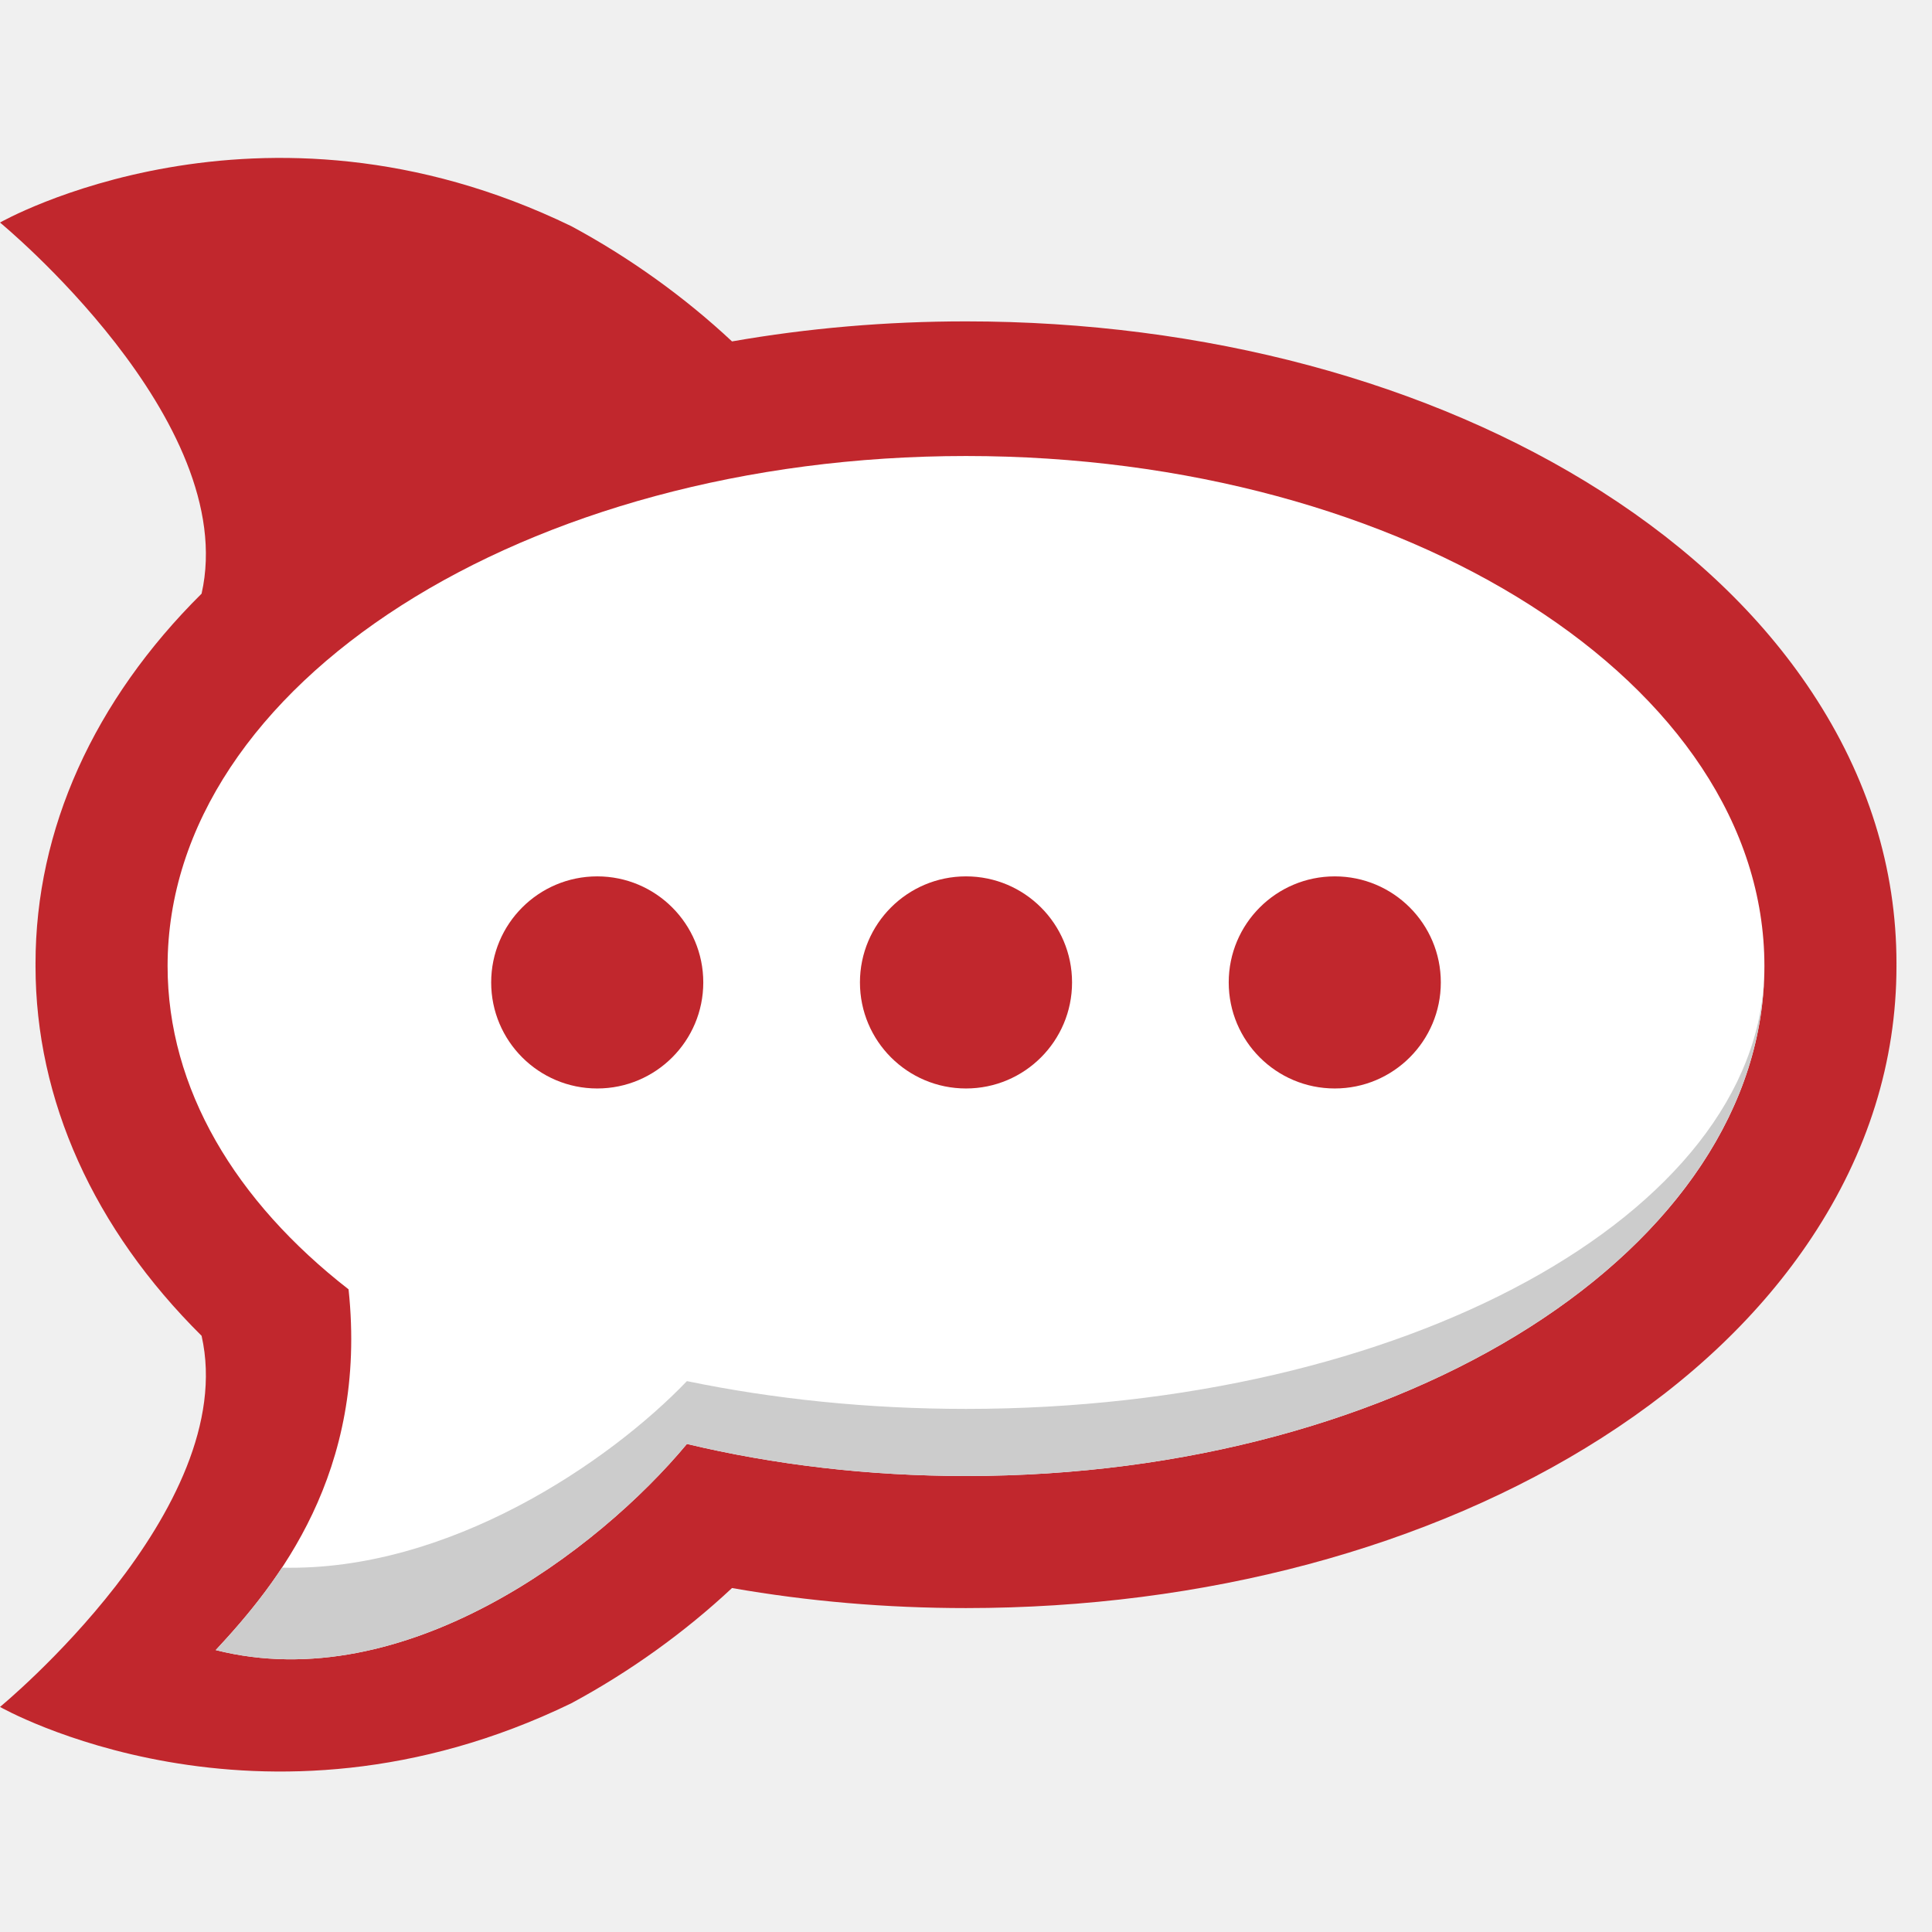
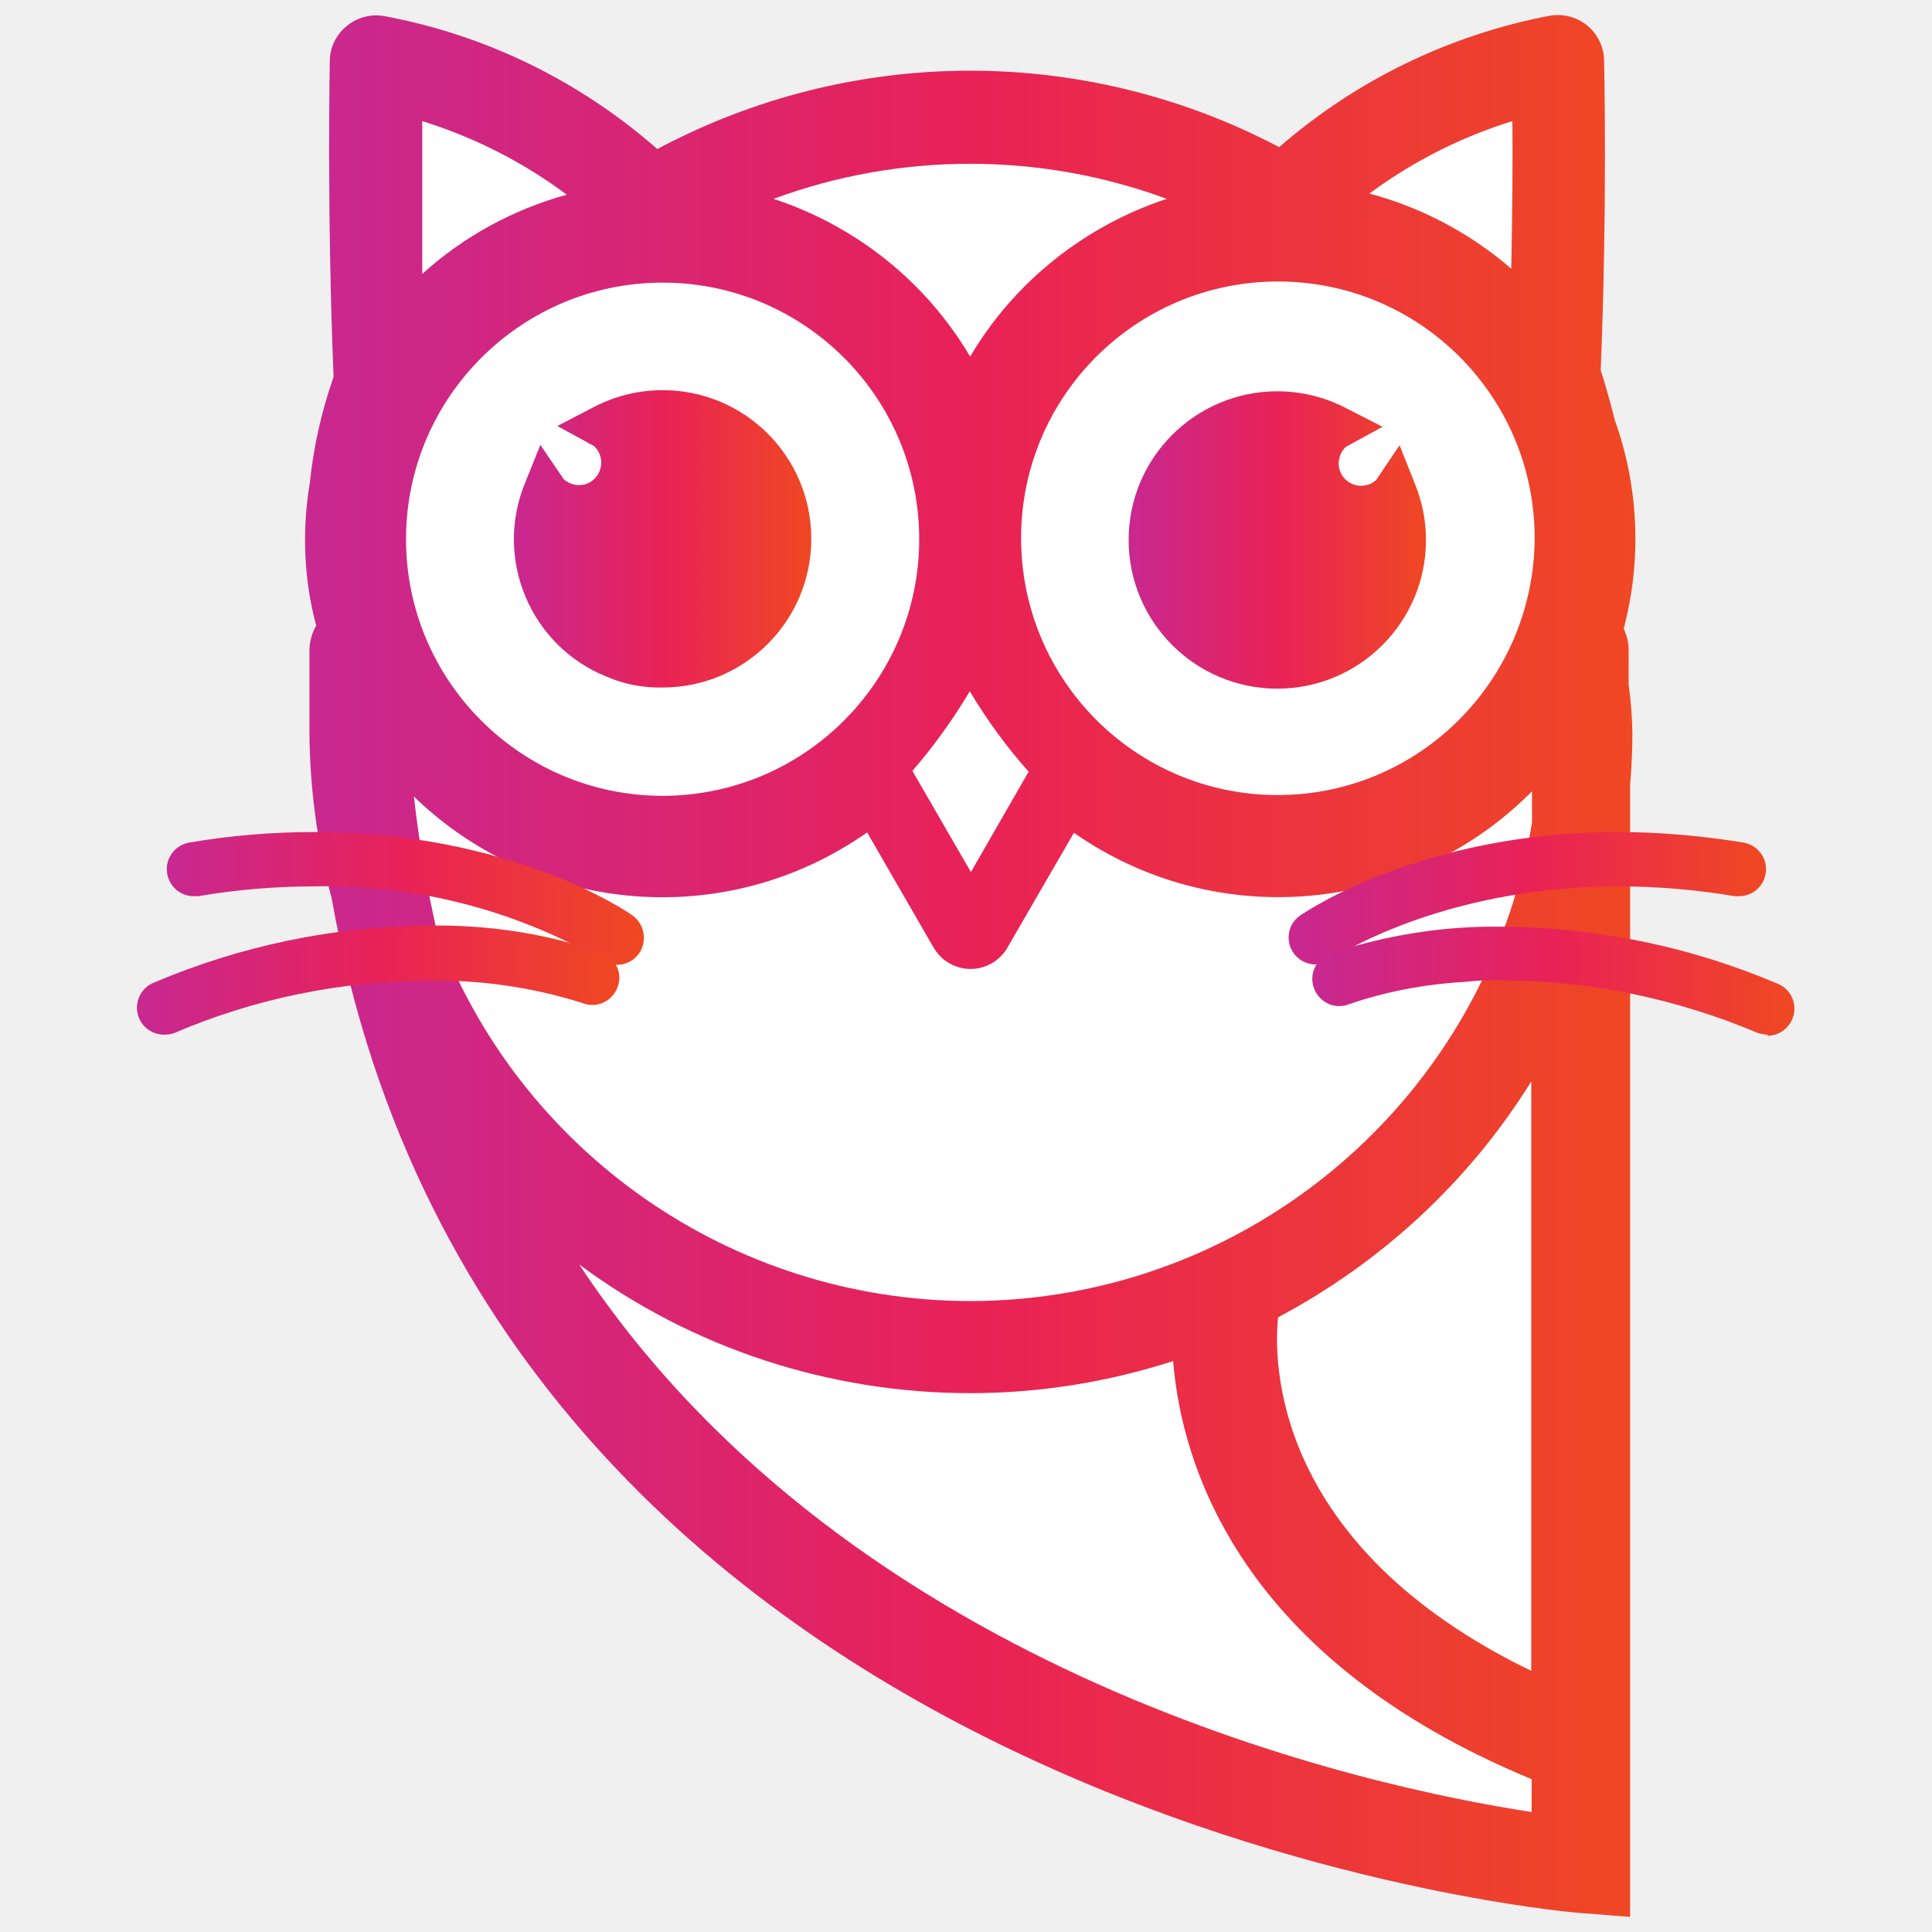
- <svg xmlns="http://www.w3.org/2000/svg" version="1.1" id="Layer_5" x="0px" y="0px" width="512px" height="512px" viewBox="0 0 512 512" enable-background="new 0 0 512 512" xml:space="preserve">
-   <path fill="#C1272D" d="M502.586,255.322c0-25.236-7.55-49.436-22.445-71.932c-13.373-20.195-32.109-38.072-55.687-53.132  C378.937,101.182,319.108,85.168,256,85.168c-21.079,0-41.855,1.781-62.009,5.31c-12.504-11.702-27.139-22.232-42.627-30.56  C68.618,19.818,0,58.975,0,58.975s63.798,52.409,53.424,98.35c-28.542,28.313-44.01,62.453-44.01,97.998  c0,0.113,0.006,0.226,0.006,0.34c0,0.113-0.006,0.226-0.006,0.339c0,35.545,15.469,69.685,44.01,97.999  C63.798,399.94,0,452.35,0,452.35s68.618,39.156,151.363-0.943c15.488-8.327,30.124-18.857,42.627-30.56  c20.154,3.528,40.931,5.31,62.009,5.31c63.108,0,122.937-16.014,168.454-45.091c23.577-15.06,42.313-32.937,55.687-53.132  c14.896-22.496,22.445-46.695,22.445-71.932c0-0.113-0.006-0.226-0.006-0.339C502.58,255.548,502.586,255.436,502.586,255.322z" />
-   <path fill="#FFFFFF" d="M256,120.847c116.854,0,211.586,60.509,211.586,135.154c0,74.641-94.731,135.155-211.586,135.155  c-26.019,0-50.937-3.009-73.959-8.495c-23.396,28.147-74.868,67.28-124.869,54.629c16.265-17.47,40.361-46.988,35.201-95.603  c-29.968-23.322-47.959-53.163-47.959-85.686C44.414,181.356,139.145,120.847,256,120.847" />
-   <g>
-     <g>
-       <circle fill="#C1272D" cx="256" cy="260.352" r="28.105" />
-     </g>
-     <g>
-       <circle fill="#C1272D" cx="353.728" cy="260.352" r="28.104" />
-     </g>
-     <g>
-       <circle fill="#C1272D" cx="158.272" cy="260.352" r="28.105" />
-     </g>
+ <svg xmlns="http://www.w3.org/2000/svg" id="Layer_1" viewBox="0 0 512 512">
+   <style>.st1{fill:#fff}</style>
+   <linearGradient id="SVGID_1_" gradientUnits="userSpaceOnUse" x1="80.785" y1="-257.996" x2="433.423" y2="-257.996" gradientTransform="translate(0 514)">
+     <stop offset="0" stop-color="#c82890" />
+     <stop offset=".51" stop-color="#e92256" />
+     <stop offset="1" stop-color="#ef4823" />
+   </linearGradient>
+   <path d="M431.6 181.4v-9.3c0-1.9-.5-3.8-1.3-5.5 4.8-18.2 4-37.4-2.3-55.1-1.5-5.9-3-11-3.8-13.4 1.8-43.8.9-81.8.9-82.2-.2-6.8-5.8-12.1-12.6-11.9-.7 0-1.3.1-2 .2C384 9.3 359.3 21.3 339 39c-51.6-27.2-113.3-27-164.8.5-20.5-18-45.4-30.2-72.2-35.2C95.4 3 88.9 7.4 87.6 14c-.1.7-.2 1.4-.2 2.1 0 .4-.8 39.7 1 83.8-3.2 9.1-5.3 18.5-6.3 28.1-2.1 12.6-1.6 25.5 1.7 37.8-1.1 1.9-1.7 4-1.8 6.2v22c.1 14.9 2.1 29.7 5.9 44.1C131.5 481.8 415 506.7 418.1 506.9L432 508V207.9c.4-4.6.6-9.2.6-13.8-.1-4.3-.4-8.5-1-12.7z" fill="url(#SVGID_1_)" />
+   <path class="st1" d="M111.9 32.1c13.8 4.3 26.8 10.9 38.3 19.5-14.2 3.9-27.4 11.1-38.3 21V32.1zM400.5 71.2c-10.9-9.4-23.7-16.2-37.6-19.9 11.5-8.5 24.3-15 37.9-19.2.1 9.4 0 23.3-.3 39.1zM257.1 369.2c18.3 0 36.4-2.9 53.8-8.5 2.2 27.5 17.6 78.8 95 110.8v8.7c-41.5-6.3-179.7-35.2-252.4-145.1 29.9 22.2 66.3 34.1 103.6 34.1zM338.7 349.1c27.5-14.6 50.7-36.1 67.1-62.5v156.2c-68.7-33.3-68.3-82.1-67.1-93.7zM257.1 344.8c-63.2-.1-119.7-39.5-141.5-98.8-2.6-11.5-4.6-23.1-5.9-34.9 32.6 31.6 83 35.6 120.1 9.5l17.6 30.5c3.1 5.4 10 7.3 15.4 4.2 1.7-1 3.2-2.4 4.2-4.2l17.6-30.4c37.8 26.4 89 21.7 121.4-11v8.3c-11.9 73-74.9 126.7-148.9 126.8z" />
+   <path class="st1" d="M272.6 204.5l-15.3 26.6-15.5-26.8c5.7-6.6 10.8-13.7 15.2-21.1 4.5 7.5 9.7 14.7 15.6 21.3zM338.6 210.7c-37.6 0-68-30.5-68-68.1 0-37.6 30.5-68 68.1-68 37.6 0 68 30.5 68 68v.2c-.3 37.6-30.7 67.9-68.1 67.9zM175.6 74.9c37.6 0 68 30.5 68 68s-30.5 68-68 68-68-30.5-68-68 30.5-68 68-68zM257.1 94.5c-11.7-19.8-30.2-34.6-52.1-41.8 33.6-12.4 70.6-12.4 104.2 0-21.8 7.2-40.4 22-52.1 41.8z" />
+   <linearGradient id="SVGID_2_" gradientUnits="userSpaceOnUse" x1="136.245" y1="-371.087" x2="214.99" y2="-371.087" gradientTransform="translate(0 514)">
+     <stop offset="0" stop-color="#c82890" />
+     <stop offset=".51" stop-color="#e92256" />
+     <stop offset="1" stop-color="#ef4823" />
+   </linearGradient>
+   <path d="M175.6 182.2c21.7 0 39.4-17.6 39.4-39.4s-17.6-39.4-39.4-39.4c-6.3 0-12.5 1.5-18.1 4.4l-9.8 5.1 9.7 5.3c2.4 2.2 2.6 5.9.4 8.4s-5.9 2.6-8.4.4l-6.2-9.1-4.1 10.2c-8.2 20.1 1.5 43.1 21.6 51.2 4.8 2.1 9.9 3 14.9 2.9z" fill="url(#SVGID_2_)" />
+   <linearGradient id="SVGID_3_" gradientUnits="userSpaceOnUse" x1="299.155" y1="-370.969" x2="377.906" y2="-370.969" gradientTransform="translate(0 514)">
+     <stop offset="0" stop-color="#c82890" />
+     <stop offset=".51" stop-color="#e92256" />
+     <stop offset="1" stop-color="#ef4823" />
+   </linearGradient>
+   <path d="M370.9 118l-6.2 9.2c-2.4 2.2-6.2 2-8.4-.4s-2-6.2.4-8.4l9.7-5.3-9.8-5c-5.6-2.9-11.8-4.4-18.1-4.4-21.7 0-39.4 17.6-39.4 39.4 0 21.7 17.6 39.4 39.4 39.4 21.7 0 39.4-17.6 39.4-39.4 0-5.1-1-10.1-2.9-14.8l-4.1-10.3z" fill="url(#SVGID_3_)" />
+   <g id="_Group_">
+     <linearGradient id="SVGID_4_" gradientUnits="userSpaceOnUse" x1="341.522" y1="-275.994" x2="468.08" y2="-275.994" gradientTransform="translate(0 514)">
+       <stop offset="0" stop-color="#c82890" />
+       <stop offset=".51" stop-color="#e92256" />
+       <stop offset="1" stop-color="#ef4823" />
+     </linearGradient>
+     <path d="M348.7 255.6c-4 0-7.2-3.2-7.2-7.1 0-2.4 1.1-4.6 3.1-5.9 1.3-.9 32.3-22.1 84.2-22.1 11.2 0 22.3 1 33.3 2.8 3.9.7 6.5 4.4 5.8 8.3-.6 3.4-3.5 5.9-7 5.9h-1.2c-10.1-1.7-20.4-2.6-30.6-2.6-47.7 0-76.3 19.3-76.3 19.4-1.2.9-2.6 1.3-4.1 1.3z" fill="url(#SVGID_4_)" />
+     <linearGradient id="_Path__1_" gradientUnits="userSpaceOnUse" x1="343.335" y1="-275.994" x2="466.483" y2="-275.994" gradientTransform="translate(0 514)">
+       <stop offset="0" stop-color="#c82890" />
+       <stop offset=".51" stop-color="#e92256" />
+       <stop offset="1" stop-color="#ef4823" />
+     </linearGradient>
+     <path id="_Path_" d="M348.7 253.8c-3 0-5.4-2.4-5.4-5.4 0-1.8.9-3.4 2.3-4.4 1.8-1.2 45.4-30.8 116.3-19 2.9.7 4.6 3.7 3.9 6.6-.7 2.5-3 4.2-5.6 4-66.5-11-107.9 17-108.4 17.3-.9.6-2 .9-3.1.9z" fill="url(#_Path__1_)" />
+     <linearGradient id="SVGID_5_" gradientUnits="userSpaceOnUse" x1="347.814" y1="-254.026" x2="475.659" y2="-254.026" gradientTransform="translate(0 514)">
+       <stop offset="0" stop-color="#c82890" />
+       <stop offset=".51" stop-color="#e92256" />
+       <stop offset="1" stop-color="#ef4823" />
+     </linearGradient>
+     <path d="M468.5 274.2c-.9 0-1.9-.2-2.8-.5-21.3-9-44.2-13.8-67.4-13.9-3.4-.1-6.7 0-10 .4-10.5.6-20.8 2.5-30.7 5.9-3.7 1.5-7.8-.3-9.3-4-1.5-3.7.3-7.8 4-9.3 14.8-5 30.5-7.5 46.1-7.2 25 .2 49.7 5.3 72.7 15.1 3.7 1.5 5.4 5.7 3.9 9.3-1.1 2.7-3.7 4.5-6.7 4.5l.2-.3z" fill="url(#SVGID_5_)" />
+     <linearGradient id="_Path_2_1_" gradientUnits="userSpaceOnUse" x1="349.586" y1="-254.161" x2="473.845" y2="-254.161" gradientTransform="translate(0 514)">
+       <stop offset="0" stop-color="#c82890" />
+       <stop offset=".51" stop-color="#e92256" />
+       <stop offset="1" stop-color="#ef4823" />
+     </linearGradient>
+     <path id="_Path_2" d="M468.5 272.5c-.7 0-1.4-.1-2.1-.4-24.7-10.5-51.5-15.2-78.2-13.7-10.6.5-21.1 2.5-31.2 5.9-2.8 1-5.9-.4-6.9-3.2-1-2.7.3-5.7 2.9-6.8 2.1-.8 51.2-19.7 117.4 7.9 2.8 1.2 4 4.3 2.9 7.1-.8 2-2.8 3.3-4.9 3.3l.1-.1z" fill="url(#_Path_2_1_)" />
  </g>
-   <g>
-     <path fill="#CCCCCC" d="M256,373.373c-26.019,0-50.937-2.607-73.959-7.362c-20.659,21.54-63.209,50.496-107.307,49.43   c-5.806,8.805-12.121,16.006-17.562,21.85c50,12.651,101.473-26.481,124.869-54.629c23.023,5.486,47.941,8.495,73.959,8.495   c115.917,0,210.048-59.55,211.551-133.364C466.048,321.765,371.917,373.373,256,373.373z" />
+   <g id="_Group_2">
+     <linearGradient id="SVGID_6_" gradientUnits="userSpaceOnUse" x1="43.844" y1="-276.024" x2="170.401" y2="-276.024" gradientTransform="translate(0 514)">
+       <stop offset="0" stop-color="#c82890" />
+       <stop offset=".51" stop-color="#e92256" />
+       <stop offset="1" stop-color="#ef4823" />
+     </linearGradient>
+     <path d="M163.3 255.6c-1.4 0-2.9-.5-4-1.3-23.2-13.3-49.6-20-76.3-19.4-10.2 0-20.4.9-30.5 2.6h-1.2c-4 0-7.1-3.3-7.1-7.2 0-3.4 2.5-6.4 5.9-7 11-1.9 22.2-2.8 33.3-2.8 51.9 0 82.9 21.1 84.2 22.1 3.2 2.3 4 6.7 1.8 10a7.16 7.16 0 0 1-5.9 3.1l-.2-.1z" fill="url(#SVGID_6_)" />
+     <linearGradient id="_Path_3_1_" gradientUnits="userSpaceOnUse" x1="45.606" y1="-275.931" x2="168.754" y2="-275.931" gradientTransform="translate(0 514)">
+       <stop offset="0" stop-color="#c82890" />
+       <stop offset=".51" stop-color="#e92256" />
+       <stop offset="1" stop-color="#ef4823" />
+     </linearGradient>
+     <path id="_Path_3" d="M163.3 253.8c-1.1 0-2.2-.4-3.1-1-.4 0-42-28.2-108.4-17.1-3 .2-5.6-2-5.8-5-.2-2.6 1.5-5 4-5.6 70.9-11.7 114.5 17.6 116.3 19 2.5 1.7 3.1 5.1 1.4 7.5-.9 1.4-2.5 2.2-4.4 2.2z" fill="url(#_Path_3_1_)" />
+     <linearGradient id="SVGID_7_" gradientUnits="userSpaceOnUse" x1="36.343" y1="-254.223" x2="164.186" y2="-254.223" gradientTransform="translate(0 514)">
+       <stop offset="0" stop-color="#c82890" />
+       <stop offset=".51" stop-color="#e92256" />
+       <stop offset="1" stop-color="#ef4823" />
+     </linearGradient>
+     <path d="M43.5 274.2c-4 0-7.2-3.2-7.2-7.1 0-2.9 1.7-5.6 4.5-6.7 23-9.8 47.7-14.9 72.7-15.1 15.7-.3 31.3 2.1 46.1 7.2 3.7 1.5 5.5 5.6 4 9.3-1.5 3.7-5.6 5.5-9.3 4-13.3-4.2-27.2-6.2-41.1-5.9-23.1.1-45.9 4.8-67.1 13.9-.8.3-1.7.4-2.6.4z" fill="url(#SVGID_7_)" />
+     <linearGradient id="_Path_4_1_" gradientUnits="userSpaceOnUse" x1="38.184" y1="-254.199" x2="162.449" y2="-254.199" gradientTransform="translate(0 514)">
+       <stop offset="0" stop-color="#c82890" />
+       <stop offset=".51" stop-color="#e92256" />
+       <stop offset="1" stop-color="#ef4823" />
+     </linearGradient>
+     <path id="_Path_4" d="M43.5 272.5c-3 0-5.4-2.5-5.4-5.4 0-2.2 1.3-4.1 3.3-4.9 66.4-27.6 115.5-8.7 117.4-7.9 2.8 1 4.3 4.1 3.2 6.9-1 2.8-4.1 4.3-6.9 3.2-.1 0-.2-.1-.3-.1-.6 0-47.4-17.9-109.4 7.8-.5.2-1.2.3-1.9.4z" fill="url(#_Path_4_1_)" />
  </g>
</svg>
